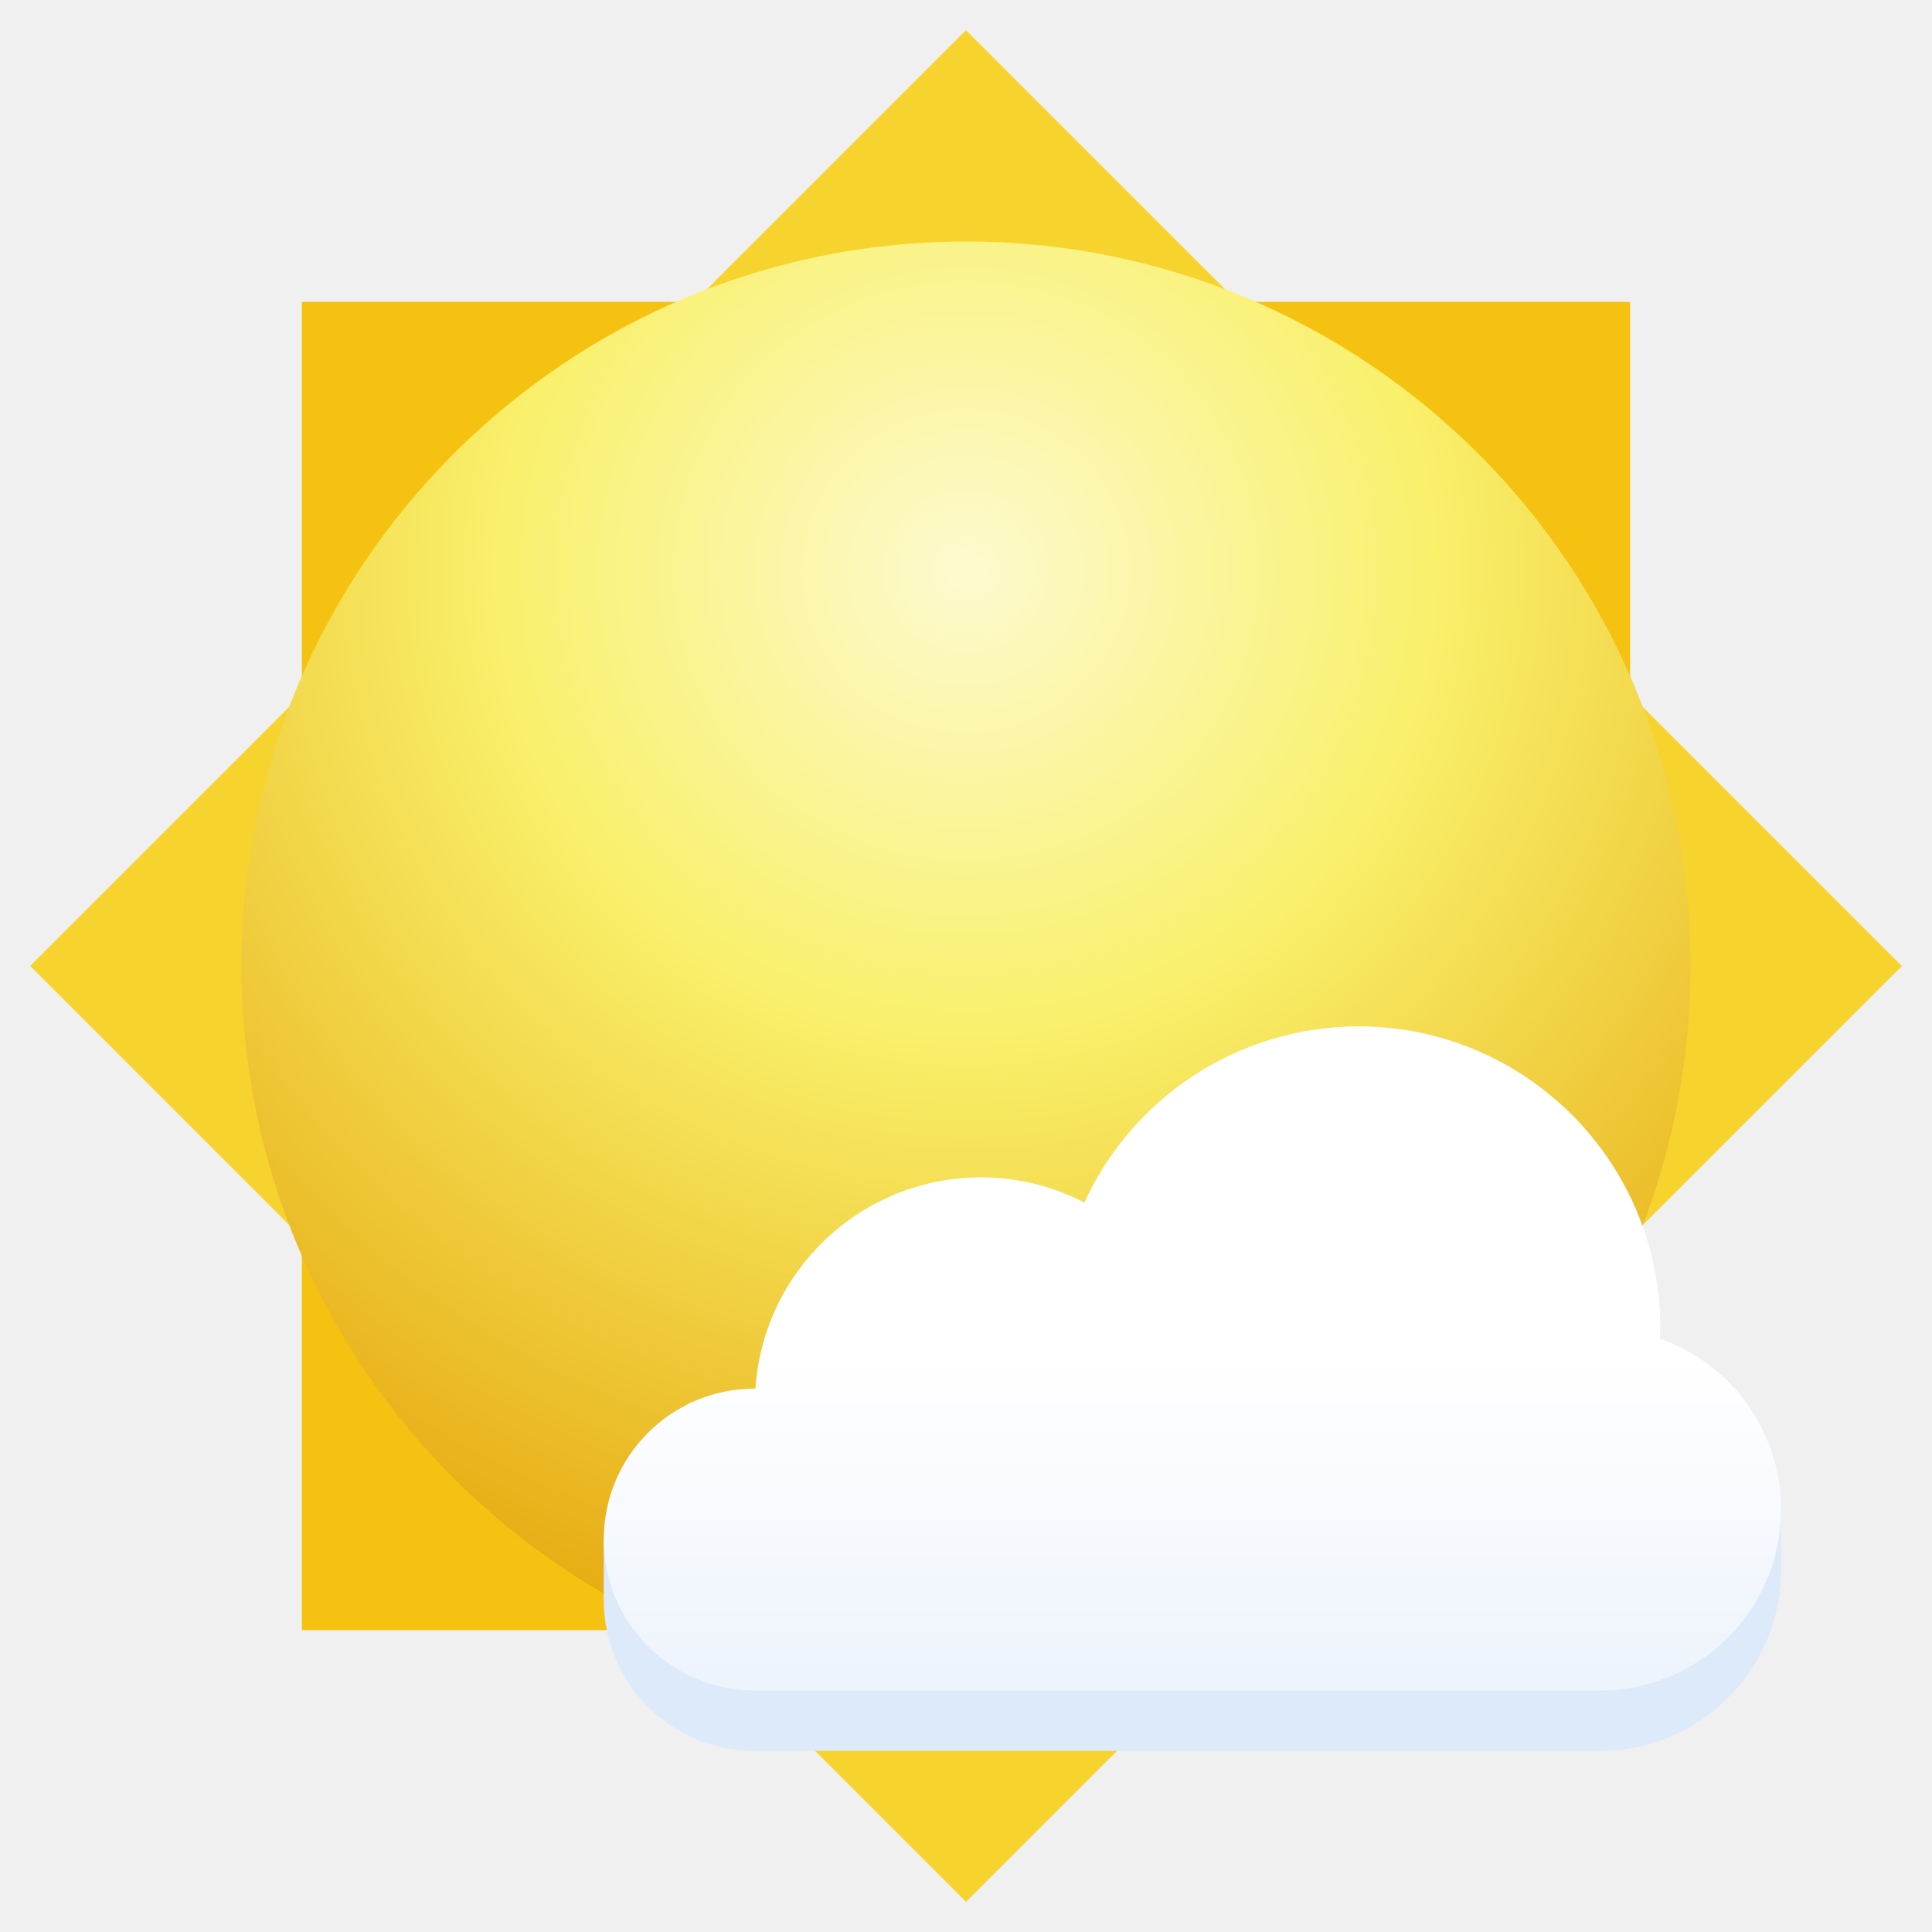
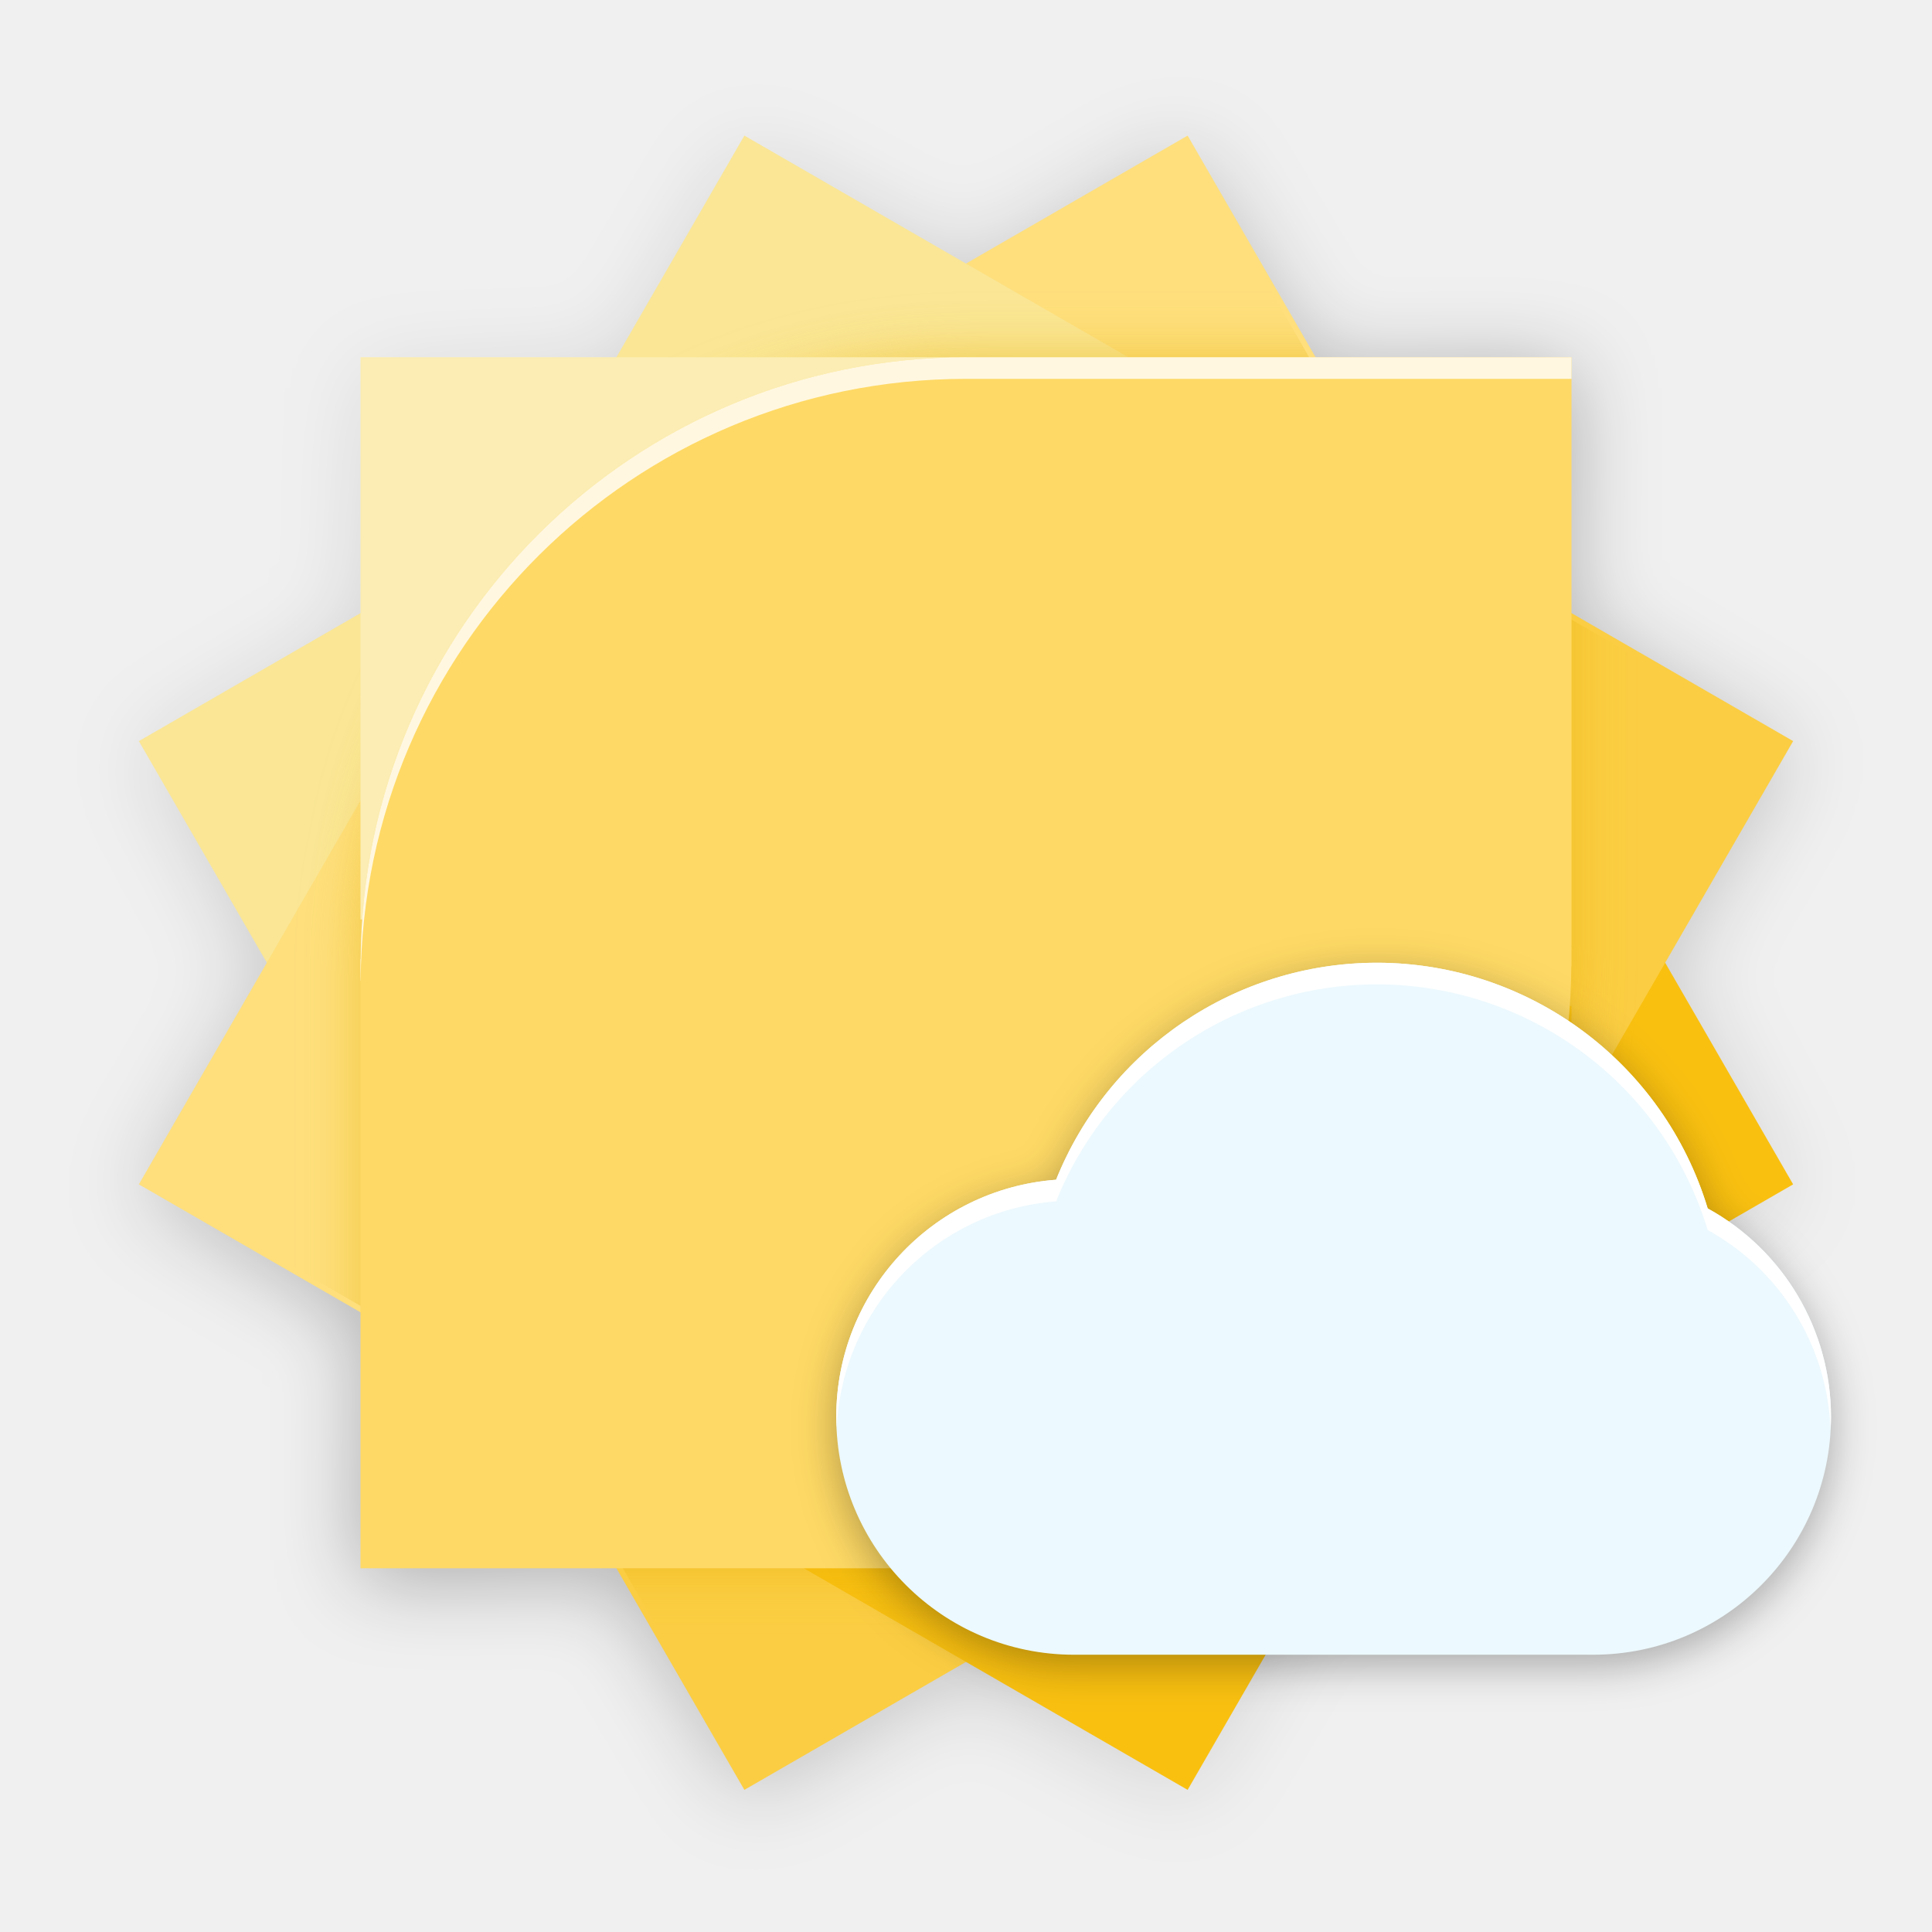
- <svg xmlns="http://www.w3.org/2000/svg" width="128" height="128">
+ <svg xmlns="http://www.w3.org/2000/svg" xmlns:xlink="http://www.w3.org/1999/xlink" width="256" height="256" version="1.0" enable-background="new">
  <defs>
-     <radialGradient id="a" gradientUnits="userSpaceOnUse" cx="280.994" cy="488.848" fx="280.994" fy="488.848" r="224" gradientTransform="matrix(.347 0 0 .34223 -33.506 -129.482)">
-       <stop offset="0" stop-color="#fdfacf" />
-       <stop offset=".4" stop-color="#f9f06b" />
-       <stop offset="1" stop-color="#e5a50a" />
-     </radialGradient>
-     <linearGradient id="b" gradientUnits="userSpaceOnUse" x1="85" y1="107.162" x2="85" y2="86" gradientTransform="translate(-6 4)">
-       <stop offset="0" stop-color="#eef4fc" />
-       <stop offset="1" stop-color="#fff" />
+     <filter id="c" x="-.06" width="1.12" y="-.06" height="1.12" color-interpolation-filters="sRGB">
+       <feGaussianBlur stdDeviation="3.825" />
+     </filter>
+     <filter id="e" x="-.06" width="1.12" y="-.06" height="1.12" color-interpolation-filters="sRGB">
+       <feGaussianBlur stdDeviation="5.549" />
+     </filter>
+     <filter id="f" x="-.051" width="1.102" y="-.073" height="1.146" color-interpolation-filters="sRGB">
+       <feGaussianBlur stdDeviation="1.95" />
+     </filter>
+     <linearGradient xlink:href="#a" id="b" x1="80" y1="84" x2="224" y2="228" gradientUnits="userSpaceOnUse" />
+     <linearGradient id="a">
+       <stop offset="0" stop-opacity="0" />
+       <stop offset=".505" />
+       <stop offset="1" stop-opacity="0" />
    </linearGradient>
+     <clipPath clipPathUnits="userSpaceOnUse" id="d">
+       <path style="marker:none" d="m545.38 104.41-23.45 40.62h-46.9v46.9l-40.62 23.45L457.861 256l-23.45 40.62 70.353 40.616 40.617 70.354L586 384.139l40.62 23.45 40.616-70.353 70.354-40.617L714.139 256l23.45-40.62-70.353-40.616-40.617-70.354L586 127.861Z" color="#000" overflow="visible" fill="#fac82e" stroke-width="3" enable-background="accumulate" />
+     </clipPath>
  </defs>
-   <path d="M20 20h88v88H20zm0 0" fill="#f5c211" />
-   <path d="m126 64-62 62L2 64 64 2zm0 0" fill="#f6d32d" />
-   <path d="M112 64c0 26.508-21.492 48-48 48S16 90.508 16 64s21.492-48 48-48 48 21.492 48 48zm0 0" fill="url(#a)" />
-   <path d="M90 72a19.994 19.994 0 0 0-18.156 11.668A15.016 15.016 0 0 0 65 82c-7.89.008-14.426 6.129-14.95 14H50c-4.098 0-7.617 2.469-9.16 6H40v4c0 5.523 4.477 10 10 10h56c6.629 0 12-5.371 12-12v-4h-.707a11.993 11.993 0 0 0-7.328-7.313c.015-.23.027-.457.035-.687 0-11.047-8.953-20-20-20zm0 0" fill="#dceafa" />
-   <path d="M90 68a19.994 19.994 0 0 0-18.156 11.668A15.016 15.016 0 0 0 65 78c-7.89.008-14.426 6.129-14.95 14H50c-5.523 0-10 4.477-10 10s4.477 10 10 10h56c6.629 0 12-5.371 12-12a11.997 11.997 0 0 0-8.035-11.313c.015-.23.027-.457.035-.687 0-11.047-8.953-20-20-20zm0 0" fill="url(#b)" />
+   <path d="M131.502 80.502 119.666 101H96v23.666l-20.498 11.836L87.336 157l-11.834 20.498L96 189.332V213h23.668l11.834 20.498L152 221.664l20.498 11.834L184.334 213H208v-23.666l20.498-11.836L216.664 157l11.834-20.498L208 124.668V101h-23.668l-11.834-20.498L152 92.336Z" opacity=".3" fill="url(#b)" filter="url(#c)" enable-background="new" transform="matrix(1.43272 0 0 1.43272 -89.773 -95.936)" />
+   <path fill="#fedf7c" d="m157.367 17.968 40.116 69.483L128 127.567 87.884 58.084z" />
+   <path fill="#f9c010" d="m197.483 87.451 40.116 69.483-69.483 40.116L128 127.567z" />
+   <path fill="#fbcd42" d="m128 127.567 40.116 69.483-69.483 40.116-40.116-69.483z" />
+   <path fill="#fae695" d="M87.884 58.084 128 127.567l-69.483 40.116L18.401 98.2z" />
+   <path fill="#fbcd42" d="m237.6 98.2-40.117 69.483L128 127.567l40.116-69.483z" />
+   <path fill="#f9c010" d="m197.483 167.683-40.116 69.483-69.483-40.116L128 127.567z" />
+   <path fill="#fedf7c" d="M128 127.567 87.884 197.05 18.4 156.934l40.116-69.483z" />
+   <path fill="#fae695" d="M168.116 58.084 128 127.567 58.517 87.451l40.116-69.483z" />
+   <g transform="matrix(.71636 0 0 .71636 -291.786 -55.82)" clip-path="url(#d)" opacity=".629" fill="#e7b108" stroke-width="2" filter="url(#e)">
+     <path style="marker:none" d="M586 145.028a110.972 110.972 0 0 0-110.94 110.308h-.032v111.636h110.935v-.001a110.972 110.972 0 0 0 .037.001 110.972 110.972 0 0 0 110.939-110.308h.033V145.028H586.037v.001a110.972 110.972 0 0 0-.037-.001Z" color="#000" overflow="visible" enable-background="accumulate" />
+   </g>
+   <path fill="#fbedb3" d="M47.768 47.335H128v74.501H47.768z" />
+   <path fill="#f9c010" d="M128 133.298h80.232V207.8H128z" />
+   <path style="marker:none" d="M152 100a56 56 0 0 0-55.983 55.665H96V212h55.981a56 56 0 0 0 .019 0 56 56 0 0 0 55.983-55.665H208V100H152.02a56 56 0 0 0-.019 0Z" color="#000" overflow="visible" fill="#fed965" enable-background="accumulate" transform="matrix(1.43272 0 0 1.43272 -89.773 -95.936)" />
+   <path style="marker:none" d="M152 100a56 56 0 0 0-55.984 55.666H96v2h.016A56 56 0 0 1 152 102a56 56 0 0 1 .02 0H208v-2h-55.98a56 56 0 0 0-.02 0Z" color="#000" overflow="visible" opacity=".8" fill="#fff" enable-background="accumulate" transform="matrix(1.43272 0 0 1.43272 -89.773 -95.936)" />
+   <path d="M190 157a32 32 0 0 0-29.668 20.068A22 22 0 0 0 140 199a22 22 0 0 0 22 22h48a22 22 0 0 0 22-22 22 22 0 0 0-11.404-19.277A32 32 0 0 0 190 157Z" opacity=".3" filter="url(#f)" enable-background="new" transform="matrix(1.43272 0 0 1.43272 -89.773 -95.936)" />
+   <path d="M182.443 127.567a45.847 45.847 0 0 0-42.506 28.753 31.52 31.52 0 0 0-29.13 31.421 31.52 31.52 0 0 0 31.52 31.52H211.098a31.52 31.52 0 0 0 31.52-31.52 31.52 31.52 0 0 0-16.34-27.619 45.847 45.847 0 0 0-43.835-32.555Z" fill="#ecf9fe" enable-background="new" />
+   <path d="M182.443 127.567a45.847 45.847 0 0 0-42.506 28.753 31.52 31.52 0 0 0-29.13 31.421 31.52 31.52 0 0 0 .07 1.405 31.52 31.52 0 0 1 29.06-29.961 45.847 45.847 0 0 1 42.506-28.752 45.847 45.847 0 0 1 43.835 32.555 31.52 31.52 0 0 1 16.28 26.432 31.52 31.52 0 0 0 .06-1.679 31.52 31.52 0 0 0-16.34-27.619 45.847 45.847 0 0 0-43.835-32.555z" fill="#fff" enable-background="new" />
</svg>
